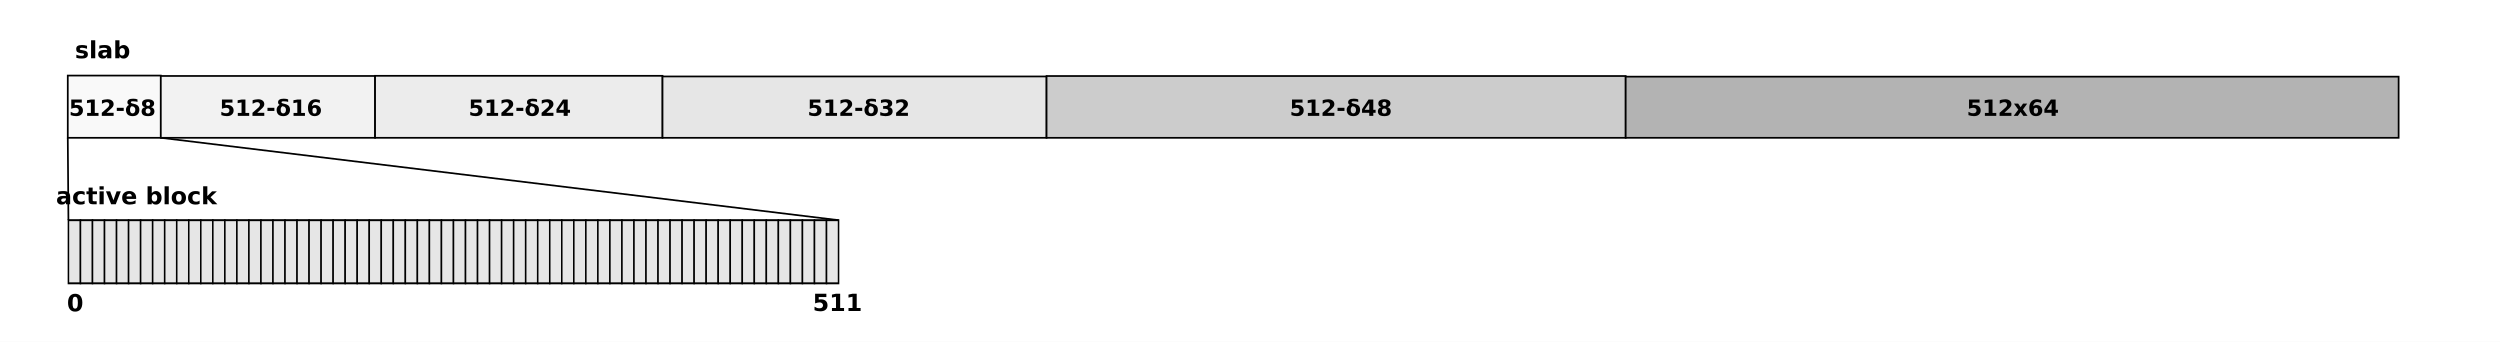
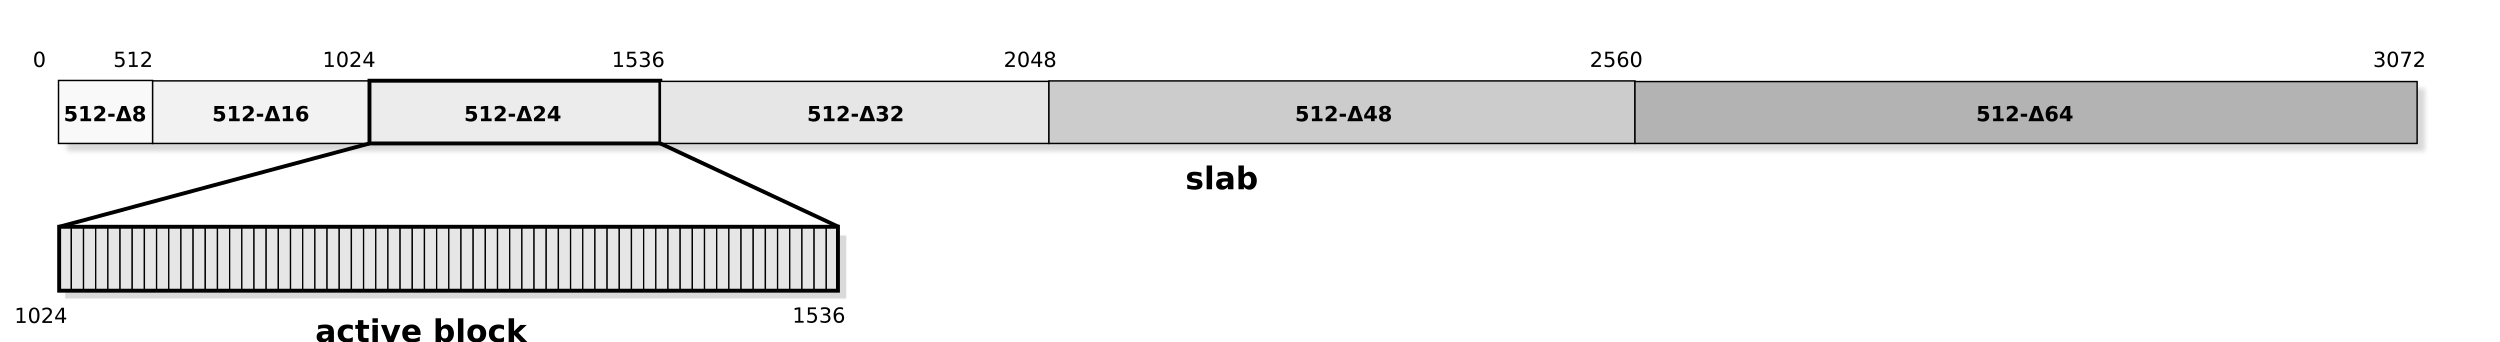
- <svg xmlns="http://www.w3.org/2000/svg" width="1024" height="140" viewBox="0 0 270.933 37.042" version="1.1" id="svg5">
+ <svg xmlns="http://www.w3.org/2000/svg" width="1280" height="175" viewBox="0 0 338.667 46.302" version="1.1" id="svg5">
  <defs id="defs2">
    <rect x="202.537" y="329" width="80.965" height="31.829" id="rect14009" />
+     <filter style="color-interpolation-filters:sRGB" id="filter280120" x="-0.002" y="-0.083" width="1.004" height="1.166">
+       <feGaussianBlur stdDeviation="0.295" id="feGaussianBlur280122" />
+     </filter>
+     <filter style="color-interpolation-filters:sRGB" id="filter280124" x="-0.002" y="-0.029" width="1.005" height="1.058">
+       <feGaussianBlur stdDeviation="0.103" id="feGaussianBlur280126" />
+     </filter>
  </defs>
  <g id="layer1">
-     <rect style="opacity:1;fill:#ffffff;fill-opacity:1;stroke:none;stroke-width:0.104;stroke-miterlimit:4;stroke-dasharray:none;stroke-dashoffset:0;stroke-opacity:1" id="rect208048" width="270.933" height="37.042" x="0" y="3.469447e-18" />
-     <rect style="fill:#f9f9f9;fill-opacity:1;stroke:#000000;stroke-width:0.188;stroke-miterlimit:4;stroke-dasharray:none;stroke-dashoffset:0;stroke-opacity:1" id="rect870-3-5" width="10.082" height="6.745" x="7.343" y="8.19" />
-     <rect style="fill:#f2f2f2;fill-opacity:1;stroke:#000000;stroke-width:0.188;stroke-miterlimit:4;stroke-dasharray:none;stroke-dashoffset:0;stroke-opacity:1" id="rect870-3-5-5" width="23.222" height="6.702" x="17.425" y="8.233" />
-     <rect style="fill:#ececec;fill-opacity:1;stroke:#000000;stroke-width:0.188;stroke-miterlimit:4;stroke-dasharray:none;stroke-dashoffset:0;stroke-opacity:1" id="rect870-3-5-5-6" width="31.151" height="6.719" x="40.647" y="8.216" />
-     <rect style="fill:#e6e6e6;fill-opacity:1;stroke:#000000;stroke-width:0.188;stroke-miterlimit:4;stroke-dasharray:none;stroke-dashoffset:0;stroke-opacity:1" id="rect870-3-5-5-6-1" width="41.619" height="6.65" x="71.798" y="8.286" />
-     <g id="g89884" transform="matrix(0.6713294,0,0,0.8590481,6.479865,-12.58766)" style="stroke-width:0.247;stroke-miterlimit:4;stroke-dasharray:none">
-       <rect style="fill:#e6e6e6;fill-opacity:1;stroke:#000000;stroke-width:0.247;stroke-miterlimit:4;stroke-dasharray:none;stroke-dashoffset:0;stroke-opacity:1" id="rect870-3-5-5-6-1-7" width="1.943" height="7.966" x="1.391" y="42.429" />
-       <rect style="fill:#e6e6e6;fill-opacity:1;stroke:#000000;stroke-width:0.247;stroke-miterlimit:4;stroke-dasharray:none;stroke-dashoffset:0;stroke-opacity:1" id="rect870-3-5-5-6-1-7-9" width="1.943" height="7.966" x="3.334" y="42.429" />
-       <rect style="fill:#e6e6e6;fill-opacity:1;stroke:#000000;stroke-width:0.247;stroke-miterlimit:4;stroke-dasharray:none;stroke-dashoffset:0;stroke-opacity:1" id="rect870-3-5-5-6-1-7-2" width="1.943" height="7.966" x="5.276" y="42.429" />
-       <rect style="fill:#e6e6e6;fill-opacity:1;stroke:#000000;stroke-width:0.247;stroke-miterlimit:4;stroke-dasharray:none;stroke-dashoffset:0;stroke-opacity:1" id="rect870-3-5-5-6-1-7-9-0" width="1.943" height="7.966" x="7.219" y="42.429" />
-       <rect style="fill:#e6e6e6;fill-opacity:1;stroke:#000000;stroke-width:0.247;stroke-miterlimit:4;stroke-dasharray:none;stroke-dashoffset:0;stroke-opacity:1" id="rect870-3-5-5-6-1-7-23" width="1.943" height="7.966" x="9.161" y="42.429" />
-       <rect style="fill:#e6e6e6;fill-opacity:1;stroke:#000000;stroke-width:0.247;stroke-miterlimit:4;stroke-dasharray:none;stroke-dashoffset:0;stroke-opacity:1" id="rect870-3-5-5-6-1-7-9-7" width="1.943" height="7.966" x="11.104" y="42.429" />
-       <rect style="fill:#e6e6e6;fill-opacity:1;stroke:#000000;stroke-width:0.247;stroke-miterlimit:4;stroke-dasharray:none;stroke-dashoffset:0;stroke-opacity:1" id="rect870-3-5-5-6-1-7-2-5" width="1.943" height="7.966" x="13.046" y="42.429" />
-       <rect style="fill:#e6e6e6;fill-opacity:1;stroke:#000000;stroke-width:0.247;stroke-miterlimit:4;stroke-dasharray:none;stroke-dashoffset:0;stroke-opacity:1" id="rect870-3-5-5-6-1-7-9-0-9" width="1.943" height="7.966" x="14.989" y="42.429" />
-       <rect style="fill:#e6e6e6;fill-opacity:1;stroke:#000000;stroke-width:0.247;stroke-miterlimit:4;stroke-dasharray:none;stroke-dashoffset:0;stroke-opacity:1" id="rect870-3-5-5-6-1-7-22" width="1.943" height="7.966" x="16.932" y="42.429" />
-       <rect style="fill:#e6e6e6;fill-opacity:1;stroke:#000000;stroke-width:0.247;stroke-miterlimit:4;stroke-dasharray:none;stroke-dashoffset:0;stroke-opacity:1" id="rect870-3-5-5-6-1-7-9-8" width="1.943" height="7.966" x="18.874" y="42.429" />
-       <rect style="fill:#e6e6e6;fill-opacity:1;stroke:#000000;stroke-width:0.247;stroke-miterlimit:4;stroke-dasharray:none;stroke-dashoffset:0;stroke-opacity:1" id="rect870-3-5-5-6-1-7-2-9" width="1.943" height="7.966" x="20.817" y="42.429" />
-       <rect style="fill:#e6e6e6;fill-opacity:1;stroke:#000000;stroke-width:0.247;stroke-miterlimit:4;stroke-dasharray:none;stroke-dashoffset:0;stroke-opacity:1" id="rect870-3-5-5-6-1-7-9-0-7" width="1.943" height="7.966" x="22.759" y="42.429" />
-       <rect style="fill:#e6e6e6;fill-opacity:1;stroke:#000000;stroke-width:0.247;stroke-miterlimit:4;stroke-dasharray:none;stroke-dashoffset:0;stroke-opacity:1" id="rect870-3-5-5-6-1-7-23-3" width="1.943" height="7.966" x="24.702" y="42.429" />
-       <rect style="fill:#e6e6e6;fill-opacity:1;stroke:#000000;stroke-width:0.247;stroke-miterlimit:4;stroke-dasharray:none;stroke-dashoffset:0;stroke-opacity:1" id="rect870-3-5-5-6-1-7-9-7-6" width="1.943" height="7.966" x="26.644" y="42.429" />
-       <rect style="fill:#e6e6e6;fill-opacity:1;stroke:#000000;stroke-width:0.247;stroke-miterlimit:4;stroke-dasharray:none;stroke-dashoffset:0;stroke-opacity:1" id="rect870-3-5-5-6-1-7-2-5-1" width="1.943" height="7.966" x="28.587" y="42.429" />
-       <rect style="fill:#e6e6e6;fill-opacity:1;stroke:#000000;stroke-width:0.247;stroke-miterlimit:4;stroke-dasharray:none;stroke-dashoffset:0;stroke-opacity:1" id="rect870-3-5-5-6-1-7-9-0-9-2" width="1.943" height="7.966" x="30.529" y="42.429" />
-       <rect style="fill:#e6e6e6;fill-opacity:1;stroke:#000000;stroke-width:0.247;stroke-miterlimit:4;stroke-dasharray:none;stroke-dashoffset:0;stroke-opacity:1" id="rect870-3-5-5-6-1-7-93" width="1.943" height="7.966" x="32.472" y="42.429" />
-       <rect style="fill:#e6e6e6;fill-opacity:1;stroke:#000000;stroke-width:0.247;stroke-miterlimit:4;stroke-dasharray:none;stroke-dashoffset:0;stroke-opacity:1" id="rect870-3-5-5-6-1-7-9-1" width="1.943" height="7.966" x="34.414" y="42.429" />
-       <rect style="fill:#e6e6e6;fill-opacity:1;stroke:#000000;stroke-width:0.247;stroke-miterlimit:4;stroke-dasharray:none;stroke-dashoffset:0;stroke-opacity:1" id="rect870-3-5-5-6-1-7-2-94" width="1.943" height="7.966" x="36.357" y="42.429" />
-       <rect style="fill:#e6e6e6;fill-opacity:1;stroke:#000000;stroke-width:0.247;stroke-miterlimit:4;stroke-dasharray:none;stroke-dashoffset:0;stroke-opacity:1" id="rect870-3-5-5-6-1-7-9-0-78" width="1.943" height="7.966" x="38.299" y="42.429" />
-       <rect style="fill:#e6e6e6;fill-opacity:1;stroke:#000000;stroke-width:0.247;stroke-miterlimit:4;stroke-dasharray:none;stroke-dashoffset:0;stroke-opacity:1" id="rect870-3-5-5-6-1-7-23-4" width="1.943" height="7.966" x="40.242" y="42.429" />
-       <rect style="fill:#e6e6e6;fill-opacity:1;stroke:#000000;stroke-width:0.247;stroke-miterlimit:4;stroke-dasharray:none;stroke-dashoffset:0;stroke-opacity:1" id="rect870-3-5-5-6-1-7-9-7-5" width="1.943" height="7.966" x="42.185" y="42.429" />
-       <rect style="fill:#e6e6e6;fill-opacity:1;stroke:#000000;stroke-width:0.247;stroke-miterlimit:4;stroke-dasharray:none;stroke-dashoffset:0;stroke-opacity:1" id="rect870-3-5-5-6-1-7-2-5-0" width="1.943" height="7.966" x="44.127" y="42.429" />
-       <rect style="fill:#e6e6e6;fill-opacity:1;stroke:#000000;stroke-width:0.247;stroke-miterlimit:4;stroke-dasharray:none;stroke-dashoffset:0;stroke-opacity:1" id="rect870-3-5-5-6-1-7-9-0-9-3" width="1.943" height="7.966" x="46.07" y="42.429" />
-       <rect style="fill:#e6e6e6;fill-opacity:1;stroke:#000000;stroke-width:0.247;stroke-miterlimit:4;stroke-dasharray:none;stroke-dashoffset:0;stroke-opacity:1" id="rect870-3-5-5-6-1-7-22-6" width="1.943" height="7.966" x="48.012" y="42.429" />
-       <rect style="fill:#e6e6e6;fill-opacity:1;stroke:#000000;stroke-width:0.247;stroke-miterlimit:4;stroke-dasharray:none;stroke-dashoffset:0;stroke-opacity:1" id="rect870-3-5-5-6-1-7-9-8-1" width="1.943" height="7.966" x="49.955" y="42.429" />
-       <rect style="fill:#e6e6e6;fill-opacity:1;stroke:#000000;stroke-width:0.247;stroke-miterlimit:4;stroke-dasharray:none;stroke-dashoffset:0;stroke-opacity:1" id="rect870-3-5-5-6-1-7-2-9-0" width="1.943" height="7.966" x="51.897" y="42.429" />
-       <rect style="fill:#e6e6e6;fill-opacity:1;stroke:#000000;stroke-width:0.247;stroke-miterlimit:4;stroke-dasharray:none;stroke-dashoffset:0;stroke-opacity:1" id="rect870-3-5-5-6-1-7-9-0-7-6" width="1.943" height="7.966" x="53.84" y="42.429" />
-       <rect style="fill:#e6e6e6;fill-opacity:1;stroke:#000000;stroke-width:0.247;stroke-miterlimit:4;stroke-dasharray:none;stroke-dashoffset:0;stroke-opacity:1" id="rect870-3-5-5-6-1-7-23-3-3" width="1.943" height="7.966" x="55.782" y="42.429" />
-       <rect style="fill:#e6e6e6;fill-opacity:1;stroke:#000000;stroke-width:0.247;stroke-miterlimit:4;stroke-dasharray:none;stroke-dashoffset:0;stroke-opacity:1" id="rect870-3-5-5-6-1-7-9-7-6-2" width="1.943" height="7.966" x="57.725" y="42.429" />
-       <rect style="fill:#e6e6e6;fill-opacity:1;stroke:#000000;stroke-width:0.247;stroke-miterlimit:4;stroke-dasharray:none;stroke-dashoffset:0;stroke-opacity:1" id="rect870-3-5-5-6-1-7-2-5-1-0" width="1.943" height="7.966" x="59.667" y="42.429" />
-       <rect style="fill:#e6e6e6;fill-opacity:1;stroke:#000000;stroke-width:0.247;stroke-miterlimit:4;stroke-dasharray:none;stroke-dashoffset:0;stroke-opacity:1" id="rect870-3-5-5-6-1-7-9-0-9-2-6" width="1.943" height="7.966" x="61.61" y="42.429" />
-       <rect style="fill:#e6e6e6;fill-opacity:1;stroke:#000000;stroke-width:0.247;stroke-miterlimit:4;stroke-dasharray:none;stroke-dashoffset:0;stroke-opacity:1" id="rect870-3-5-5-6-1-7-1" width="1.943" height="7.966" x="63.552" y="42.429" />
-       <rect style="fill:#e6e6e6;fill-opacity:1;stroke:#000000;stroke-width:0.247;stroke-miterlimit:4;stroke-dasharray:none;stroke-dashoffset:0;stroke-opacity:1" id="rect870-3-5-5-6-1-7-9-5" width="1.943" height="7.966" x="65.495" y="42.429" />
-       <rect style="fill:#e6e6e6;fill-opacity:1;stroke:#000000;stroke-width:0.247;stroke-miterlimit:4;stroke-dasharray:none;stroke-dashoffset:0;stroke-opacity:1" id="rect870-3-5-5-6-1-7-2-54" width="1.943" height="7.966" x="67.438" y="42.429" />
-       <rect style="fill:#e6e6e6;fill-opacity:1;stroke:#000000;stroke-width:0.247;stroke-miterlimit:4;stroke-dasharray:none;stroke-dashoffset:0;stroke-opacity:1" id="rect870-3-5-5-6-1-7-9-0-76" width="1.943" height="7.966" x="69.38" y="42.429" />
-       <rect style="fill:#e6e6e6;fill-opacity:1;stroke:#000000;stroke-width:0.247;stroke-miterlimit:4;stroke-dasharray:none;stroke-dashoffset:0;stroke-opacity:1" id="rect870-3-5-5-6-1-7-23-5" width="1.943" height="7.966" x="71.323" y="42.429" />
-       <rect style="fill:#e6e6e6;fill-opacity:1;stroke:#000000;stroke-width:0.247;stroke-miterlimit:4;stroke-dasharray:none;stroke-dashoffset:0;stroke-opacity:1" id="rect870-3-5-5-6-1-7-9-7-69" width="1.943" height="7.966" x="73.265" y="42.429" />
-       <rect style="fill:#e6e6e6;fill-opacity:1;stroke:#000000;stroke-width:0.247;stroke-miterlimit:4;stroke-dasharray:none;stroke-dashoffset:0;stroke-opacity:1" id="rect870-3-5-5-6-1-7-2-5-3" width="1.943" height="7.966" x="75.208" y="42.429" />
-       <rect style="fill:#e6e6e6;fill-opacity:1;stroke:#000000;stroke-width:0.247;stroke-miterlimit:4;stroke-dasharray:none;stroke-dashoffset:0;stroke-opacity:1" id="rect870-3-5-5-6-1-7-9-0-9-7" width="1.943" height="7.966" x="77.15" y="42.429" />
-       <rect style="fill:#e6e6e6;fill-opacity:1;stroke:#000000;stroke-width:0.247;stroke-miterlimit:4;stroke-dasharray:none;stroke-dashoffset:0;stroke-opacity:1" id="rect870-3-5-5-6-1-7-22-4" width="1.943" height="7.966" x="79.093" y="42.429" />
-       <rect style="fill:#e6e6e6;fill-opacity:1;stroke:#000000;stroke-width:0.247;stroke-miterlimit:4;stroke-dasharray:none;stroke-dashoffset:0;stroke-opacity:1" id="rect870-3-5-5-6-1-7-9-8-5" width="1.943" height="7.966" x="81.035" y="42.429" />
-       <rect style="fill:#e6e6e6;fill-opacity:1;stroke:#000000;stroke-width:0.247;stroke-miterlimit:4;stroke-dasharray:none;stroke-dashoffset:0;stroke-opacity:1" id="rect870-3-5-5-6-1-7-2-9-2" width="1.943" height="7.966" x="82.978" y="42.429" />
-       <rect style="fill:#e6e6e6;fill-opacity:1;stroke:#000000;stroke-width:0.247;stroke-miterlimit:4;stroke-dasharray:none;stroke-dashoffset:0;stroke-opacity:1" id="rect870-3-5-5-6-1-7-9-0-7-5" width="1.943" height="7.966" x="84.92" y="42.429" />
-       <rect style="fill:#e6e6e6;fill-opacity:1;stroke:#000000;stroke-width:0.247;stroke-miterlimit:4;stroke-dasharray:none;stroke-dashoffset:0;stroke-opacity:1" id="rect870-3-5-5-6-1-7-23-3-4" width="1.943" height="7.966" x="86.863" y="42.429" />
-       <rect style="fill:#e6e6e6;fill-opacity:1;stroke:#000000;stroke-width:0.247;stroke-miterlimit:4;stroke-dasharray:none;stroke-dashoffset:0;stroke-opacity:1" id="rect870-3-5-5-6-1-7-9-7-6-7" width="1.943" height="7.966" x="88.805" y="42.429" />
-       <rect style="fill:#e6e6e6;fill-opacity:1;stroke:#000000;stroke-width:0.247;stroke-miterlimit:4;stroke-dasharray:none;stroke-dashoffset:0;stroke-opacity:1" id="rect870-3-5-5-6-1-7-2-5-1-4" width="1.943" height="7.966" x="90.748" y="42.429" />
-       <rect style="fill:#e6e6e6;fill-opacity:1;stroke:#000000;stroke-width:0.247;stroke-miterlimit:4;stroke-dasharray:none;stroke-dashoffset:0;stroke-opacity:1" id="rect870-3-5-5-6-1-7-9-0-9-2-4" width="1.943" height="7.966" x="92.69" y="42.429" />
-       <rect style="fill:#e6e6e6;fill-opacity:1;stroke:#000000;stroke-width:0.247;stroke-miterlimit:4;stroke-dasharray:none;stroke-dashoffset:0;stroke-opacity:1" id="rect870-3-5-5-6-1-7-93-3" width="1.943" height="7.966" x="94.633" y="42.429" />
-       <rect style="fill:#e6e6e6;fill-opacity:1;stroke:#000000;stroke-width:0.247;stroke-miterlimit:4;stroke-dasharray:none;stroke-dashoffset:0;stroke-opacity:1" id="rect870-3-5-5-6-1-7-9-1-0" width="1.943" height="7.966" x="96.576" y="42.429" />
-       <rect style="fill:#e6e6e6;fill-opacity:1;stroke:#000000;stroke-width:0.247;stroke-miterlimit:4;stroke-dasharray:none;stroke-dashoffset:0;stroke-opacity:1" id="rect870-3-5-5-6-1-7-2-94-7" width="1.943" height="7.966" x="98.518" y="42.429" />
-       <rect style="fill:#e6e6e6;fill-opacity:1;stroke:#000000;stroke-width:0.247;stroke-miterlimit:4;stroke-dasharray:none;stroke-dashoffset:0;stroke-opacity:1" id="rect870-3-5-5-6-1-7-9-0-78-8" width="1.943" height="7.966" x="100.461" y="42.429" />
-       <rect style="fill:#e6e6e6;fill-opacity:1;stroke:#000000;stroke-width:0.247;stroke-miterlimit:4;stroke-dasharray:none;stroke-dashoffset:0;stroke-opacity:1" id="rect870-3-5-5-6-1-7-23-4-6" width="1.943" height="7.966" x="102.403" y="42.429" />
-       <rect style="fill:#e6e6e6;fill-opacity:1;stroke:#000000;stroke-width:0.247;stroke-miterlimit:4;stroke-dasharray:none;stroke-dashoffset:0;stroke-opacity:1" id="rect870-3-5-5-6-1-7-9-7-5-8" width="1.943" height="7.966" x="104.346" y="42.429" />
-       <rect style="fill:#e6e6e6;fill-opacity:1;stroke:#000000;stroke-width:0.247;stroke-miterlimit:4;stroke-dasharray:none;stroke-dashoffset:0;stroke-opacity:1" id="rect870-3-5-5-6-1-7-2-5-0-8" width="1.943" height="7.966" x="106.288" y="42.429" />
-       <rect style="fill:#e6e6e6;fill-opacity:1;stroke:#000000;stroke-width:0.247;stroke-miterlimit:4;stroke-dasharray:none;stroke-dashoffset:0;stroke-opacity:1" id="rect870-3-5-5-6-1-7-9-0-9-3-4" width="1.943" height="7.966" x="108.231" y="42.429" />
-       <rect style="fill:#e6e6e6;fill-opacity:1;stroke:#000000;stroke-width:0.247;stroke-miterlimit:4;stroke-dasharray:none;stroke-dashoffset:0;stroke-opacity:1" id="rect870-3-5-5-6-1-7-22-6-3" width="1.943" height="7.966" x="110.173" y="42.429" />
-       <rect style="fill:#e6e6e6;fill-opacity:1;stroke:#000000;stroke-width:0.247;stroke-miterlimit:4;stroke-dasharray:none;stroke-dashoffset:0;stroke-opacity:1" id="rect870-3-5-5-6-1-7-9-8-1-1" width="1.943" height="7.966" x="112.116" y="42.429" />
-       <rect style="fill:#e6e6e6;fill-opacity:1;stroke:#000000;stroke-width:0.247;stroke-miterlimit:4;stroke-dasharray:none;stroke-dashoffset:0;stroke-opacity:1" id="rect870-3-5-5-6-1-7-2-9-0-4" width="1.943" height="7.966" x="114.058" y="42.429" />
-       <rect style="fill:#e6e6e6;fill-opacity:1;stroke:#000000;stroke-width:0.247;stroke-miterlimit:4;stroke-dasharray:none;stroke-dashoffset:0;stroke-opacity:1" id="rect870-3-5-5-6-1-7-9-0-7-6-9" width="1.943" height="7.966" x="116.001" y="42.429" />
-       <rect style="fill:#e6e6e6;fill-opacity:1;stroke:#000000;stroke-width:0.247;stroke-miterlimit:4;stroke-dasharray:none;stroke-dashoffset:0;stroke-opacity:1" id="rect870-3-5-5-6-1-7-23-3-3-2" width="1.943" height="7.966" x="117.943" y="42.429" />
-       <rect style="fill:#e6e6e6;fill-opacity:1;stroke:#000000;stroke-width:0.247;stroke-miterlimit:4;stroke-dasharray:none;stroke-dashoffset:0;stroke-opacity:1" id="rect870-3-5-5-6-1-7-9-7-6-2-0" width="1.943" height="7.966" x="119.886" y="42.429" />
-       <rect style="fill:#e6e6e6;fill-opacity:1;stroke:#000000;stroke-width:0.247;stroke-miterlimit:4;stroke-dasharray:none;stroke-dashoffset:0;stroke-opacity:1" id="rect870-3-5-5-6-1-7-2-5-1-0-6" width="1.943" height="7.966" x="121.829" y="42.429" />
-       <rect style="fill:#e6e6e6;fill-opacity:1;stroke:#000000;stroke-width:0.247;stroke-miterlimit:4;stroke-dasharray:none;stroke-dashoffset:0;stroke-opacity:1" id="rect870-3-5-5-6-1-7-9-0-9-2-6-8" width="1.943" height="7.966" x="123.771" y="42.429" />
+     <rect style="opacity:1;fill:#ffffff;fill-opacity:1;stroke:none;stroke-width:0.132;stroke-miterlimit:4;stroke-dasharray:none;stroke-dashoffset:0;stroke-opacity:1" id="rect208048" width="338.667" height="47.086" x="0" y="3.469447e-18" />
+     <rect style="fill:#d9d9d9;fill-opacity:1;stroke:none;stroke-width:0;stroke-miterlimit:4;stroke-dasharray:none;stroke-dashoffset:0;stroke-opacity:1;filter:url(#filter280120)" id="rect870-3-5-6" width="319.407" height="8.532" x="9.091" y="11.959" />
+     <rect style="fill:#d9d9d9;fill-opacity:1;stroke:none;stroke-width:0;stroke-miterlimit:4;stroke-dasharray:none;stroke-dashoffset:0;stroke-opacity:1;filter:url(#filter280124)" id="rect870-3-5-6-8" width="105.815" height="8.532" x="8.827" y="31.904" />
+     <rect style="fill:#f9f9f9;fill-opacity:1;stroke:#000000;stroke-width:0.198;stroke-miterlimit:4;stroke-dasharray:none;stroke-dashoffset:0;stroke-opacity:1" id="rect870-3-5" width="12.753" height="8.532" x="7.926" y="10.901" />
+     <rect style="fill:#f2f2f2;fill-opacity:1;stroke:#000000;stroke-width:0.198;stroke-miterlimit:4;stroke-dasharray:none;stroke-dashoffset:0;stroke-opacity:1" id="rect870-3-5-5" width="29.373" height="8.477" x="20.679" y="10.956" />
+     <rect style="fill:#ececec;fill-opacity:1;stroke:#000000;stroke-width:0.529;stroke-miterlimit:4;stroke-dasharray:none;stroke-dashoffset:0;stroke-opacity:1" id="rect870-3-5-5-6" width="39.402" height="8.498" x="50.052" y="10.934" />
+     <rect style="fill:#e6e6e6;fill-opacity:1;stroke:#000000;stroke-width:0.198;stroke-miterlimit:4;stroke-dasharray:none;stroke-dashoffset:0;stroke-opacity:1" id="rect870-3-5-5-6-1" width="52.643" height="8.411" x="89.454" y="11.022" />
+     <g id="g89884" transform="matrix(0.8491448,0,0,1.086585,6.834682,-15.38045)" style="stroke-width:0.207;stroke-miterlimit:4;stroke-dasharray:none">
+       <rect style="fill:#e6e6e6;fill-opacity:1;stroke:#000000;stroke-width:0.207;stroke-miterlimit:4;stroke-dasharray:none;stroke-dashoffset:0;stroke-opacity:1" id="rect870-3-5-5-6-1-7" width="1.943" height="7.966" x="1.391" y="42.429" />
+       <rect style="fill:#e6e6e6;fill-opacity:1;stroke:#000000;stroke-width:0.207;stroke-miterlimit:4;stroke-dasharray:none;stroke-dashoffset:0;stroke-opacity:1" id="rect870-3-5-5-6-1-7-9" width="1.943" height="7.966" x="3.334" y="42.429" />
+       <rect style="fill:#e6e6e6;fill-opacity:1;stroke:#000000;stroke-width:0.207;stroke-miterlimit:4;stroke-dasharray:none;stroke-dashoffset:0;stroke-opacity:1" id="rect870-3-5-5-6-1-7-2" width="1.943" height="7.966" x="5.276" y="42.429" />
+       <rect style="fill:#e6e6e6;fill-opacity:1;stroke:#000000;stroke-width:0.207;stroke-miterlimit:4;stroke-dasharray:none;stroke-dashoffset:0;stroke-opacity:1" id="rect870-3-5-5-6-1-7-9-0" width="1.943" height="7.966" x="7.219" y="42.429" />
+       <rect style="fill:#e6e6e6;fill-opacity:1;stroke:#000000;stroke-width:0.207;stroke-miterlimit:4;stroke-dasharray:none;stroke-dashoffset:0;stroke-opacity:1" id="rect870-3-5-5-6-1-7-23" width="1.943" height="7.966" x="9.161" y="42.429" />
+       <rect style="fill:#e6e6e6;fill-opacity:1;stroke:#000000;stroke-width:0.207;stroke-miterlimit:4;stroke-dasharray:none;stroke-dashoffset:0;stroke-opacity:1" id="rect870-3-5-5-6-1-7-9-7" width="1.943" height="7.966" x="11.104" y="42.429" />
+       <rect style="fill:#e6e6e6;fill-opacity:1;stroke:#000000;stroke-width:0.207;stroke-miterlimit:4;stroke-dasharray:none;stroke-dashoffset:0;stroke-opacity:1" id="rect870-3-5-5-6-1-7-2-5" width="1.943" height="7.966" x="13.046" y="42.429" />
+       <rect style="fill:#e6e6e6;fill-opacity:1;stroke:#000000;stroke-width:0.207;stroke-miterlimit:4;stroke-dasharray:none;stroke-dashoffset:0;stroke-opacity:1" id="rect870-3-5-5-6-1-7-9-0-9" width="1.943" height="7.966" x="14.989" y="42.429" />
+       <rect style="fill:#e6e6e6;fill-opacity:1;stroke:#000000;stroke-width:0.207;stroke-miterlimit:4;stroke-dasharray:none;stroke-dashoffset:0;stroke-opacity:1" id="rect870-3-5-5-6-1-7-22" width="1.943" height="7.966" x="16.932" y="42.429" />
+       <rect style="fill:#e6e6e6;fill-opacity:1;stroke:#000000;stroke-width:0.207;stroke-miterlimit:4;stroke-dasharray:none;stroke-dashoffset:0;stroke-opacity:1" id="rect870-3-5-5-6-1-7-9-8" width="1.943" height="7.966" x="18.874" y="42.429" />
+       <rect style="fill:#e6e6e6;fill-opacity:1;stroke:#000000;stroke-width:0.207;stroke-miterlimit:4;stroke-dasharray:none;stroke-dashoffset:0;stroke-opacity:1" id="rect870-3-5-5-6-1-7-2-9" width="1.943" height="7.966" x="20.817" y="42.429" />
+       <rect style="fill:#e6e6e6;fill-opacity:1;stroke:#000000;stroke-width:0.207;stroke-miterlimit:4;stroke-dasharray:none;stroke-dashoffset:0;stroke-opacity:1" id="rect870-3-5-5-6-1-7-9-0-7" width="1.943" height="7.966" x="22.759" y="42.429" />
+       <rect style="fill:#e6e6e6;fill-opacity:1;stroke:#000000;stroke-width:0.207;stroke-miterlimit:4;stroke-dasharray:none;stroke-dashoffset:0;stroke-opacity:1" id="rect870-3-5-5-6-1-7-23-3" width="1.943" height="7.966" x="24.702" y="42.429" />
+       <rect style="fill:#e6e6e6;fill-opacity:1;stroke:#000000;stroke-width:0.207;stroke-miterlimit:4;stroke-dasharray:none;stroke-dashoffset:0;stroke-opacity:1" id="rect870-3-5-5-6-1-7-9-7-6" width="1.943" height="7.966" x="26.644" y="42.429" />
+       <rect style="fill:#e6e6e6;fill-opacity:1;stroke:#000000;stroke-width:0.207;stroke-miterlimit:4;stroke-dasharray:none;stroke-dashoffset:0;stroke-opacity:1" id="rect870-3-5-5-6-1-7-2-5-1" width="1.943" height="7.966" x="28.587" y="42.429" />
+       <rect style="fill:#e6e6e6;fill-opacity:1;stroke:#000000;stroke-width:0.207;stroke-miterlimit:4;stroke-dasharray:none;stroke-dashoffset:0;stroke-opacity:1" id="rect870-3-5-5-6-1-7-9-0-9-2" width="1.943" height="7.966" x="30.529" y="42.429" />
+       <rect style="fill:#e6e6e6;fill-opacity:1;stroke:#000000;stroke-width:0.207;stroke-miterlimit:4;stroke-dasharray:none;stroke-dashoffset:0;stroke-opacity:1" id="rect870-3-5-5-6-1-7-93" width="1.943" height="7.966" x="32.472" y="42.429" />
+       <rect style="fill:#e6e6e6;fill-opacity:1;stroke:#000000;stroke-width:0.207;stroke-miterlimit:4;stroke-dasharray:none;stroke-dashoffset:0;stroke-opacity:1" id="rect870-3-5-5-6-1-7-9-1" width="1.943" height="7.966" x="34.414" y="42.429" />
+       <rect style="fill:#e6e6e6;fill-opacity:1;stroke:#000000;stroke-width:0.207;stroke-miterlimit:4;stroke-dasharray:none;stroke-dashoffset:0;stroke-opacity:1" id="rect870-3-5-5-6-1-7-2-94" width="1.943" height="7.966" x="36.357" y="42.429" />
+       <rect style="fill:#e6e6e6;fill-opacity:1;stroke:#000000;stroke-width:0.207;stroke-miterlimit:4;stroke-dasharray:none;stroke-dashoffset:0;stroke-opacity:1" id="rect870-3-5-5-6-1-7-9-0-78" width="1.943" height="7.966" x="38.299" y="42.429" />
+       <rect style="fill:#e6e6e6;fill-opacity:1;stroke:#000000;stroke-width:0.207;stroke-miterlimit:4;stroke-dasharray:none;stroke-dashoffset:0;stroke-opacity:1" id="rect870-3-5-5-6-1-7-23-4" width="1.943" height="7.966" x="40.242" y="42.429" />
+       <rect style="fill:#e6e6e6;fill-opacity:1;stroke:#000000;stroke-width:0.207;stroke-miterlimit:4;stroke-dasharray:none;stroke-dashoffset:0;stroke-opacity:1" id="rect870-3-5-5-6-1-7-9-7-5" width="1.943" height="7.966" x="42.185" y="42.429" />
+       <rect style="fill:#e6e6e6;fill-opacity:1;stroke:#000000;stroke-width:0.207;stroke-miterlimit:4;stroke-dasharray:none;stroke-dashoffset:0;stroke-opacity:1" id="rect870-3-5-5-6-1-7-2-5-0" width="1.943" height="7.966" x="44.127" y="42.429" />
+       <rect style="fill:#e6e6e6;fill-opacity:1;stroke:#000000;stroke-width:0.207;stroke-miterlimit:4;stroke-dasharray:none;stroke-dashoffset:0;stroke-opacity:1" id="rect870-3-5-5-6-1-7-9-0-9-3" width="1.943" height="7.966" x="46.07" y="42.429" />
+       <rect style="fill:#e6e6e6;fill-opacity:1;stroke:#000000;stroke-width:0.207;stroke-miterlimit:4;stroke-dasharray:none;stroke-dashoffset:0;stroke-opacity:1" id="rect870-3-5-5-6-1-7-22-6" width="1.943" height="7.966" x="48.012" y="42.429" />
+       <rect style="fill:#e6e6e6;fill-opacity:1;stroke:#000000;stroke-width:0.207;stroke-miterlimit:4;stroke-dasharray:none;stroke-dashoffset:0;stroke-opacity:1" id="rect870-3-5-5-6-1-7-9-8-1" width="1.943" height="7.966" x="49.955" y="42.429" />
+       <rect style="fill:#e6e6e6;fill-opacity:1;stroke:#000000;stroke-width:0.207;stroke-miterlimit:4;stroke-dasharray:none;stroke-dashoffset:0;stroke-opacity:1" id="rect870-3-5-5-6-1-7-2-9-0" width="1.943" height="7.966" x="51.897" y="42.429" />
+       <rect style="fill:#e6e6e6;fill-opacity:1;stroke:#000000;stroke-width:0.207;stroke-miterlimit:4;stroke-dasharray:none;stroke-dashoffset:0;stroke-opacity:1" id="rect870-3-5-5-6-1-7-9-0-7-6" width="1.943" height="7.966" x="53.84" y="42.429" />
+       <rect style="fill:#e6e6e6;fill-opacity:1;stroke:#000000;stroke-width:0.207;stroke-miterlimit:4;stroke-dasharray:none;stroke-dashoffset:0;stroke-opacity:1" id="rect870-3-5-5-6-1-7-23-3-3" width="1.943" height="7.966" x="55.782" y="42.429" />
+       <rect style="fill:#e6e6e6;fill-opacity:1;stroke:#000000;stroke-width:0.207;stroke-miterlimit:4;stroke-dasharray:none;stroke-dashoffset:0;stroke-opacity:1" id="rect870-3-5-5-6-1-7-9-7-6-2" width="1.943" height="7.966" x="57.725" y="42.429" />
+       <rect style="fill:#e6e6e6;fill-opacity:1;stroke:#000000;stroke-width:0.207;stroke-miterlimit:4;stroke-dasharray:none;stroke-dashoffset:0;stroke-opacity:1" id="rect870-3-5-5-6-1-7-2-5-1-0" width="1.943" height="7.966" x="59.667" y="42.429" />
+       <rect style="fill:#e6e6e6;fill-opacity:1;stroke:#000000;stroke-width:0.207;stroke-miterlimit:4;stroke-dasharray:none;stroke-dashoffset:0;stroke-opacity:1" id="rect870-3-5-5-6-1-7-9-0-9-2-6" width="1.943" height="7.966" x="61.61" y="42.429" />
+       <rect style="fill:#e6e6e6;fill-opacity:1;stroke:#000000;stroke-width:0.207;stroke-miterlimit:4;stroke-dasharray:none;stroke-dashoffset:0;stroke-opacity:1" id="rect870-3-5-5-6-1-7-1" width="1.943" height="7.966" x="63.552" y="42.429" />
+       <rect style="fill:#e6e6e6;fill-opacity:1;stroke:#000000;stroke-width:0.207;stroke-miterlimit:4;stroke-dasharray:none;stroke-dashoffset:0;stroke-opacity:1" id="rect870-3-5-5-6-1-7-9-5" width="1.943" height="7.966" x="65.495" y="42.429" />
+       <rect style="fill:#e6e6e6;fill-opacity:1;stroke:#000000;stroke-width:0.207;stroke-miterlimit:4;stroke-dasharray:none;stroke-dashoffset:0;stroke-opacity:1" id="rect870-3-5-5-6-1-7-2-54" width="1.943" height="7.966" x="67.438" y="42.429" />
+       <rect style="fill:#e6e6e6;fill-opacity:1;stroke:#000000;stroke-width:0.207;stroke-miterlimit:4;stroke-dasharray:none;stroke-dashoffset:0;stroke-opacity:1" id="rect870-3-5-5-6-1-7-9-0-76" width="1.943" height="7.966" x="69.38" y="42.429" />
+       <rect style="fill:#e6e6e6;fill-opacity:1;stroke:#000000;stroke-width:0.207;stroke-miterlimit:4;stroke-dasharray:none;stroke-dashoffset:0;stroke-opacity:1" id="rect870-3-5-5-6-1-7-23-5" width="1.943" height="7.966" x="71.323" y="42.429" />
+       <rect style="fill:#e6e6e6;fill-opacity:1;stroke:#000000;stroke-width:0.207;stroke-miterlimit:4;stroke-dasharray:none;stroke-dashoffset:0;stroke-opacity:1" id="rect870-3-5-5-6-1-7-9-7-69" width="1.943" height="7.966" x="73.265" y="42.429" />
+       <rect style="fill:#e6e6e6;fill-opacity:1;stroke:#000000;stroke-width:0.207;stroke-miterlimit:4;stroke-dasharray:none;stroke-dashoffset:0;stroke-opacity:1" id="rect870-3-5-5-6-1-7-2-5-3" width="1.943" height="7.966" x="75.208" y="42.429" />
+       <rect style="fill:#e6e6e6;fill-opacity:1;stroke:#000000;stroke-width:0.207;stroke-miterlimit:4;stroke-dasharray:none;stroke-dashoffset:0;stroke-opacity:1" id="rect870-3-5-5-6-1-7-9-0-9-7" width="1.943" height="7.966" x="77.15" y="42.429" />
+       <rect style="fill:#e6e6e6;fill-opacity:1;stroke:#000000;stroke-width:0.207;stroke-miterlimit:4;stroke-dasharray:none;stroke-dashoffset:0;stroke-opacity:1" id="rect870-3-5-5-6-1-7-22-4" width="1.943" height="7.966" x="79.093" y="42.429" />
+       <rect style="fill:#e6e6e6;fill-opacity:1;stroke:#000000;stroke-width:0.207;stroke-miterlimit:4;stroke-dasharray:none;stroke-dashoffset:0;stroke-opacity:1" id="rect870-3-5-5-6-1-7-9-8-5" width="1.943" height="7.966" x="81.035" y="42.429" />
+       <rect style="fill:#e6e6e6;fill-opacity:1;stroke:#000000;stroke-width:0.207;stroke-miterlimit:4;stroke-dasharray:none;stroke-dashoffset:0;stroke-opacity:1" id="rect870-3-5-5-6-1-7-2-9-2" width="1.943" height="7.966" x="82.978" y="42.429" />
+       <rect style="fill:#e6e6e6;fill-opacity:1;stroke:#000000;stroke-width:0.207;stroke-miterlimit:4;stroke-dasharray:none;stroke-dashoffset:0;stroke-opacity:1" id="rect870-3-5-5-6-1-7-9-0-7-5" width="1.943" height="7.966" x="84.92" y="42.429" />
+       <rect style="fill:#e6e6e6;fill-opacity:1;stroke:#000000;stroke-width:0.207;stroke-miterlimit:4;stroke-dasharray:none;stroke-dashoffset:0;stroke-opacity:1" id="rect870-3-5-5-6-1-7-23-3-4" width="1.943" height="7.966" x="86.863" y="42.429" />
+       <rect style="fill:#e6e6e6;fill-opacity:1;stroke:#000000;stroke-width:0.207;stroke-miterlimit:4;stroke-dasharray:none;stroke-dashoffset:0;stroke-opacity:1" id="rect870-3-5-5-6-1-7-9-7-6-7" width="1.943" height="7.966" x="88.805" y="42.429" />
+       <rect style="fill:#e6e6e6;fill-opacity:1;stroke:#000000;stroke-width:0.207;stroke-miterlimit:4;stroke-dasharray:none;stroke-dashoffset:0;stroke-opacity:1" id="rect870-3-5-5-6-1-7-2-5-1-4" width="1.943" height="7.966" x="90.748" y="42.429" />
+       <rect style="fill:#e6e6e6;fill-opacity:1;stroke:#000000;stroke-width:0.207;stroke-miterlimit:4;stroke-dasharray:none;stroke-dashoffset:0;stroke-opacity:1" id="rect870-3-5-5-6-1-7-9-0-9-2-4" width="1.943" height="7.966" x="92.69" y="42.429" />
+       <rect style="fill:#e6e6e6;fill-opacity:1;stroke:#000000;stroke-width:0.207;stroke-miterlimit:4;stroke-dasharray:none;stroke-dashoffset:0;stroke-opacity:1" id="rect870-3-5-5-6-1-7-93-3" width="1.943" height="7.966" x="94.633" y="42.429" />
+       <rect style="fill:#e6e6e6;fill-opacity:1;stroke:#000000;stroke-width:0.207;stroke-miterlimit:4;stroke-dasharray:none;stroke-dashoffset:0;stroke-opacity:1" id="rect870-3-5-5-6-1-7-9-1-0" width="1.943" height="7.966" x="96.576" y="42.429" />
+       <rect style="fill:#e6e6e6;fill-opacity:1;stroke:#000000;stroke-width:0.207;stroke-miterlimit:4;stroke-dasharray:none;stroke-dashoffset:0;stroke-opacity:1" id="rect870-3-5-5-6-1-7-2-94-7" width="1.943" height="7.966" x="98.518" y="42.429" />
+       <rect style="fill:#e6e6e6;fill-opacity:1;stroke:#000000;stroke-width:0.207;stroke-miterlimit:4;stroke-dasharray:none;stroke-dashoffset:0;stroke-opacity:1" id="rect870-3-5-5-6-1-7-9-0-78-8" width="1.943" height="7.966" x="100.461" y="42.429" />
+       <rect style="fill:#e6e6e6;fill-opacity:1;stroke:#000000;stroke-width:0.207;stroke-miterlimit:4;stroke-dasharray:none;stroke-dashoffset:0;stroke-opacity:1" id="rect870-3-5-5-6-1-7-23-4-6" width="1.943" height="7.966" x="102.403" y="42.429" />
+       <rect style="fill:#e6e6e6;fill-opacity:1;stroke:#000000;stroke-width:0.207;stroke-miterlimit:4;stroke-dasharray:none;stroke-dashoffset:0;stroke-opacity:1" id="rect870-3-5-5-6-1-7-9-7-5-8" width="1.943" height="7.966" x="104.346" y="42.429" />
+       <rect style="fill:#e6e6e6;fill-opacity:1;stroke:#000000;stroke-width:0.207;stroke-miterlimit:4;stroke-dasharray:none;stroke-dashoffset:0;stroke-opacity:1" id="rect870-3-5-5-6-1-7-2-5-0-8" width="1.943" height="7.966" x="106.288" y="42.429" />
+       <rect style="fill:#e6e6e6;fill-opacity:1;stroke:#000000;stroke-width:0.207;stroke-miterlimit:4;stroke-dasharray:none;stroke-dashoffset:0;stroke-opacity:1" id="rect870-3-5-5-6-1-7-9-0-9-3-4" width="1.943" height="7.966" x="108.231" y="42.429" />
+       <rect style="fill:#e6e6e6;fill-opacity:1;stroke:#000000;stroke-width:0.207;stroke-miterlimit:4;stroke-dasharray:none;stroke-dashoffset:0;stroke-opacity:1" id="rect870-3-5-5-6-1-7-22-6-3" width="1.943" height="7.966" x="110.173" y="42.429" />
+       <rect style="fill:#e6e6e6;fill-opacity:1;stroke:#000000;stroke-width:0.207;stroke-miterlimit:4;stroke-dasharray:none;stroke-dashoffset:0;stroke-opacity:1" id="rect870-3-5-5-6-1-7-9-8-1-1" width="1.943" height="7.966" x="112.116" y="42.429" />
+       <rect style="fill:#e6e6e6;fill-opacity:1;stroke:#000000;stroke-width:0.207;stroke-miterlimit:4;stroke-dasharray:none;stroke-dashoffset:0;stroke-opacity:1" id="rect870-3-5-5-6-1-7-2-9-0-4" width="1.943" height="7.966" x="114.058" y="42.429" />
+       <rect style="fill:#e6e6e6;fill-opacity:1;stroke:#000000;stroke-width:0.207;stroke-miterlimit:4;stroke-dasharray:none;stroke-dashoffset:0;stroke-opacity:1" id="rect870-3-5-5-6-1-7-9-0-7-6-9" width="1.943" height="7.966" x="116.001" y="42.429" />
+       <rect style="fill:#e6e6e6;fill-opacity:1;stroke:#000000;stroke-width:0.207;stroke-miterlimit:4;stroke-dasharray:none;stroke-dashoffset:0;stroke-opacity:1" id="rect870-3-5-5-6-1-7-23-3-3-2" width="1.943" height="7.966" x="117.943" y="42.429" />
+       <rect style="fill:#e6e6e6;fill-opacity:1;stroke:#000000;stroke-width:0.207;stroke-miterlimit:4;stroke-dasharray:none;stroke-dashoffset:0;stroke-opacity:1" id="rect870-3-5-5-6-1-7-9-7-6-2-0" width="1.943" height="7.966" x="119.886" y="42.429" />
+       <rect style="fill:#e6e6e6;fill-opacity:1;stroke:#000000;stroke-width:0.207;stroke-miterlimit:4;stroke-dasharray:none;stroke-dashoffset:0;stroke-opacity:1" id="rect870-3-5-5-6-1-7-2-5-1-0-6" width="1.943" height="7.966" x="121.829" y="42.429" />
+       <rect style="fill:#e6e6e6;fill-opacity:1;stroke:#000000;stroke-width:0.207;stroke-miterlimit:4;stroke-dasharray:none;stroke-dashoffset:0;stroke-opacity:1" id="rect870-3-5-5-6-1-7-9-0-9-2-6-8" width="1.943" height="7.966" x="123.771" y="42.429" />
    </g>
-     <rect style="fill:#cccccc;fill-opacity:1;stroke:#000000;stroke-width:0.188;stroke-miterlimit:4;stroke-dasharray:none;stroke-dashoffset:0;stroke-opacity:1" id="rect870-3-5-3" width="62.762" height="6.698" x="113.418" y="8.238" />
-     <rect style="fill:#b3b3b3;fill-opacity:1;stroke:#000000;stroke-width:0.188;stroke-miterlimit:4;stroke-dasharray:none;stroke-dashoffset:0;stroke-opacity:1" id="rect870-3-5-3-2" width="83.768" height="6.628" x="176.18" y="8.307" />
-     <text xml:space="preserve" style="font-weight:bold;font-size:2.424px;line-height:1.25;font-family:'DejaVu Sans';-inkscape-font-specification:'DejaVu Sans Bold';letter-spacing:0px;word-spacing:0px;stroke-width:0.114;stroke-miterlimit:4;stroke-dasharray:none" x="7.471" y="12.554" id="text27419-2">
-       <tspan id="tspan27417-9" style="font-size:2.424px;stroke-width:0.114;stroke-miterlimit:4;stroke-dasharray:none" x="7.471" y="12.554">512-δ8</tspan>
+     <rect style="fill:#cccccc;fill-opacity:1;stroke:#000000;stroke-width:0.198;stroke-miterlimit:4;stroke-dasharray:none;stroke-dashoffset:0;stroke-opacity:1" id="rect870-3-5-3" width="79.386" height="8.472" x="142.097" y="10.961" />
+     <rect style="fill:#b3b3b3;fill-opacity:1;stroke:#000000;stroke-width:0.198;stroke-miterlimit:4;stroke-dasharray:none;stroke-dashoffset:0;stroke-opacity:1" id="rect870-3-5-3-2" width="105.956" height="8.384" x="221.484" y="11.048" />
+     <text xml:space="preserve" style="font-weight:bold;font-size:2.822px;line-height:1.25;font-family:'DejaVu Sans';-inkscape-font-specification:'DejaVu Sans Bold';letter-spacing:0px;word-spacing:0px;stroke-width:0.144;stroke-miterlimit:4;stroke-dasharray:none" x="8.618" y="16.42" id="text27419-2">
+       <tspan id="tspan27417-9" style="font-size:2.822px;stroke-width:0.144;stroke-miterlimit:4;stroke-dasharray:none" x="8.618" y="16.42">512-Δ8</tspan>
    </text>
-     <text xml:space="preserve" style="font-weight:bold;font-size:2.424px;line-height:1.25;font-family:'DejaVu Sans';-inkscape-font-specification:'DejaVu Sans Bold';letter-spacing:0px;word-spacing:0px;stroke-width:0.114;stroke-miterlimit:4;stroke-dasharray:none" x="23.799" y="12.554" id="text27419-2-7">
-       <tspan id="tspan27417-9-0" style="font-size:2.424px;stroke-width:0.114;stroke-miterlimit:4;stroke-dasharray:none" x="23.799" y="12.554">512-δ16</tspan>
+     <text xml:space="preserve" style="font-weight:bold;font-size:2.822px;line-height:1.25;font-family:'DejaVu Sans';-inkscape-font-specification:'DejaVu Sans Bold';letter-spacing:0px;word-spacing:0px;stroke-width:0.144;stroke-miterlimit:4;stroke-dasharray:none" x="28.742" y="16.42" id="text27419-2-7">
+       <tspan id="tspan27417-9-0" style="font-size:2.822px;stroke-width:0.144;stroke-miterlimit:4;stroke-dasharray:none" x="28.742" y="16.42">512-Δ16</tspan>
    </text>
-     <text xml:space="preserve" style="font-weight:bold;font-size:2.424px;line-height:1.25;font-family:'DejaVu Sans';-inkscape-font-specification:'DejaVu Sans Bold';letter-spacing:0px;word-spacing:0px;stroke-width:0.114;stroke-miterlimit:4;stroke-dasharray:none" x="50.779" y="12.554" id="text27419-2-7-9">
-       <tspan id="tspan27417-9-0-3" style="font-size:2.424px;stroke-width:0.114;stroke-miterlimit:4;stroke-dasharray:none" x="50.779" y="12.554">512-δ24</tspan>
+     <text xml:space="preserve" style="font-weight:bold;font-size:2.822px;line-height:1.25;font-family:'DejaVu Sans';-inkscape-font-specification:'DejaVu Sans Bold';letter-spacing:0px;word-spacing:0px;stroke-width:0.144;stroke-miterlimit:4;stroke-dasharray:none" x="62.867" y="16.42" id="text27419-2-7-9">
+       <tspan id="tspan27417-9-0-3" style="font-size:2.822px;stroke-width:0.144;stroke-miterlimit:4;stroke-dasharray:none" x="62.867" y="16.42">512-Δ24</tspan>
    </text>
-     <text xml:space="preserve" style="font-weight:bold;font-size:2.424px;line-height:1.25;font-family:'DejaVu Sans';-inkscape-font-specification:'DejaVu Sans Bold';letter-spacing:0px;word-spacing:0px;stroke-width:0.114;stroke-miterlimit:4;stroke-dasharray:none" x="87.506" y="12.554" id="text27419-2-7-6">
-       <tspan id="tspan27417-9-0-0" style="font-size:2.424px;stroke-width:0.114;stroke-miterlimit:4;stroke-dasharray:none" x="87.506" y="12.554">512-δ32</tspan>
+     <text xml:space="preserve" style="font-weight:bold;font-size:2.822px;line-height:1.25;font-family:'DejaVu Sans';-inkscape-font-specification:'DejaVu Sans Bold';letter-spacing:0px;word-spacing:0px;stroke-width:0.144;stroke-miterlimit:4;stroke-dasharray:none" x="109.323" y="16.42" id="text27419-2-7-6">
+       <tspan id="tspan27417-9-0-0" style="font-size:2.822px;stroke-width:0.144;stroke-miterlimit:4;stroke-dasharray:none" x="109.323" y="16.42">512-Δ32</tspan>
    </text>
-     <text xml:space="preserve" style="font-weight:bold;font-size:2.424px;line-height:1.25;font-family:'DejaVu Sans';-inkscape-font-specification:'DejaVu Sans Bold';letter-spacing:0px;word-spacing:0px;stroke-width:0.114;stroke-miterlimit:4;stroke-dasharray:none" x="213.14" y="12.554" id="text27419-2-7-6-6">
-       <tspan id="tspan27417-9-0-0-2" style="font-size:2.424px;stroke-width:0.114;stroke-miterlimit:4;stroke-dasharray:none" x="213.14" y="12.554">512x64</tspan>
+     <text xml:space="preserve" style="font-weight:bold;font-size:2.822px;line-height:1.25;font-family:'DejaVu Sans';-inkscape-font-specification:'DejaVu Sans Bold';letter-spacing:0px;word-spacing:0px;stroke-width:0.144;stroke-miterlimit:4;stroke-dasharray:none" x="267.704" y="16.42" id="text27419-2-7-6-6">
+       <tspan id="tspan27417-9-0-0-2" style="font-size:2.822px;stroke-width:0.144;stroke-miterlimit:4;stroke-dasharray:none" x="267.704" y="16.42">512-Δ64</tspan>
    </text>
-     <text xml:space="preserve" style="font-weight:bold;font-size:2.424px;line-height:1.25;font-family:'DejaVu Sans';-inkscape-font-specification:'DejaVu Sans Bold';letter-spacing:0px;word-spacing:0px;stroke-width:0.114;stroke-miterlimit:4;stroke-dasharray:none" x="139.769" y="12.554" id="text27419-2-7-6-61">
-       <tspan id="tspan27417-9-0-0-8" style="font-size:2.424px;stroke-width:0.114;stroke-miterlimit:4;stroke-dasharray:none" x="139.769" y="12.554">512-δ48</tspan>
+     <text xml:space="preserve" style="font-weight:bold;font-size:2.822px;line-height:1.25;font-family:'DejaVu Sans';-inkscape-font-specification:'DejaVu Sans Bold';letter-spacing:0px;word-spacing:0px;stroke-width:0.144;stroke-miterlimit:4;stroke-dasharray:none" x="175.429" y="16.42" id="text27419-2-7-6-61">
+       <tspan id="tspan27417-9-0-0-8" style="font-size:2.822px;stroke-width:0.144;stroke-miterlimit:4;stroke-dasharray:none" x="175.429" y="16.42">512-Δ48</tspan>
    </text>
-     <text xml:space="preserve" style="font-weight:bold;font-size:2.576px;line-height:1.25;font-family:'DejaVu Sans';-inkscape-font-specification:'DejaVu Sans Bold';letter-spacing:0px;word-spacing:0px;stroke-width:0.227" x="8.118" y="6.316" id="text92278">
-       <tspan id="tspan92276" style="stroke-width:0.227" x="8.118" y="6.316">slab</tspan>
+     <text xml:space="preserve" style="font-weight:bold;font-size:4.233px;line-height:1.25;font-family:'DejaVu Sans';-inkscape-font-specification:'DejaVu Sans Bold';letter-spacing:0px;word-spacing:0px;stroke-width:0.287" x="169.194" y="25.635" id="text92278">
+       <tspan id="tspan92276" style="font-size:4.233px;text-align:center;text-anchor:middle;stroke-width:0.287" x="169.194" y="25.635">slab</tspan>
    </text>
-     <text xml:space="preserve" style="font-weight:bold;font-size:2.576px;line-height:1.25;font-family:'DejaVu Sans';-inkscape-font-specification:'DejaVu Sans Bold';letter-spacing:0px;word-spacing:0px;stroke-width:0.227" x="7.249" y="33.742" id="text92278-2">
-       <tspan id="tspan92276-8" style="stroke-width:0.227" x="7.249" y="33.742">0</tspan>
+     <text xml:space="preserve" style="font-weight:bold;font-size:2.822px;line-height:1.25;font-family:'DejaVu Sans';-inkscape-font-specification:'DejaVu Sans Bold';letter-spacing:0px;word-spacing:0px;stroke-width:0.287" x="7.989" y="43.749" id="text92278-2">
+       <tspan id="tspan92276-8" style="font-style:normal;font-variant:normal;font-weight:normal;font-stretch:normal;font-size:2.822px;font-family:'DejaVu Sans';-inkscape-font-specification:'DejaVu Sans';text-align:center;text-anchor:middle;stroke-width:0.287" x="7.989" y="43.749">1024</tspan>
    </text>
-     <text xml:space="preserve" style="font-weight:bold;font-size:2.576px;line-height:1.25;font-family:'DejaVu Sans';-inkscape-font-specification:'DejaVu Sans Bold';letter-spacing:0px;word-spacing:0px;stroke-width:0.227" x="88.072" y="33.708" id="text92278-2-4">
-       <tspan id="tspan92276-8-7" style="stroke-width:0.227" x="88.072" y="33.708">511</tspan>
+     <text xml:space="preserve" style="font-weight:bold;font-size:2.822px;line-height:1.25;font-family:'DejaVu Sans';-inkscape-font-specification:'DejaVu Sans Bold';letter-spacing:0px;word-spacing:0px;stroke-width:0.287" x="7.79" y="9.065" id="text92278-2-3">
+       <tspan id="tspan92276-8-6" style="font-style:normal;font-variant:normal;font-weight:normal;font-stretch:normal;font-size:2.822px;font-family:'DejaVu Sans';-inkscape-font-specification:'DejaVu Sans';text-align:center;text-anchor:middle;stroke-width:0.287" x="7.79" y="9.065">0</tspan>
    </text>
-     <text xml:space="preserve" style="font-weight:bold;font-size:2.576px;line-height:1.25;font-family:'DejaVu Sans';-inkscape-font-specification:'DejaVu Sans Bold';letter-spacing:0px;word-spacing:0px;stroke-width:0.227" x="17.03" y="22.141" id="text92278-6">
-       <tspan style="text-align:center;text-anchor:middle;stroke-width:0.227" x="17.03" y="22.141" id="tspan94739">active block</tspan>
+     <text xml:space="preserve" style="font-weight:bold;font-size:2.822px;line-height:1.25;font-family:'DejaVu Sans';-inkscape-font-specification:'DejaVu Sans Bold';letter-spacing:0px;word-spacing:0px;stroke-width:0.287" x="20.493" y="9.065" id="text92278-2-3-7">
+       <tspan id="tspan92276-8-6-5" style="font-style:normal;font-variant:normal;font-weight:normal;font-stretch:normal;font-size:2.822px;font-family:'DejaVu Sans';-inkscape-font-specification:'DejaVu Sans';text-align:center;text-anchor:middle;stroke-width:0.287" x="20.493" y="9.065">512</tspan>
    </text>
-     <path style="fill:none;stroke:#000000;stroke-width:0.188;stroke-linecap:butt;stroke-linejoin:miter;stroke-miterlimit:4;stroke-dasharray:none;stroke-opacity:1" d="m 17.425,14.935 73.45,8.925" id="path108102" />
-     <path style="fill:none;stroke:#000000;stroke-width:0.188;stroke-linecap:butt;stroke-linejoin:miter;stroke-miterlimit:4;stroke-dasharray:none;stroke-opacity:1" d="m 7.343,14.935 0.071,8.925" id="path108254" />
+     <text xml:space="preserve" style="font-weight:bold;font-size:2.822px;line-height:1.25;font-family:'DejaVu Sans';-inkscape-font-specification:'DejaVu Sans Bold';letter-spacing:0px;word-spacing:0px;stroke-width:0.287" x="49.74" y="9.065" id="text92278-2-3-3">
+       <tspan id="tspan92276-8-6-56" style="font-style:normal;font-variant:normal;font-weight:normal;font-stretch:normal;font-size:2.822px;font-family:'DejaVu Sans';-inkscape-font-specification:'DejaVu Sans';text-align:center;text-anchor:middle;stroke-width:0.287" x="49.74" y="9.065">1024</tspan>
+     </text>
+     <text xml:space="preserve" style="font-weight:bold;font-size:2.822px;line-height:1.25;font-family:'DejaVu Sans';-inkscape-font-specification:'DejaVu Sans Bold';letter-spacing:0px;word-spacing:0px;stroke-width:0.287" x="88.918" y="9.065" id="text92278-2-3-3-2">
+       <tspan id="tspan92276-8-6-56-9" style="font-style:normal;font-variant:normal;font-weight:normal;font-stretch:normal;font-size:2.822px;font-family:'DejaVu Sans';-inkscape-font-specification:'DejaVu Sans';text-align:center;text-anchor:middle;stroke-width:0.287" x="88.918" y="9.065">1536</tspan>
+     </text>
+     <text xml:space="preserve" style="font-weight:bold;font-size:2.822px;line-height:1.25;font-family:'DejaVu Sans';-inkscape-font-specification:'DejaVu Sans Bold';letter-spacing:0px;word-spacing:0px;stroke-width:0.287" x="142.008" y="9.065" id="text92278-2-3-3-2-1">
+       <tspan id="tspan92276-8-6-56-9-2" style="font-style:normal;font-variant:normal;font-weight:normal;font-stretch:normal;font-size:2.822px;font-family:'DejaVu Sans';-inkscape-font-specification:'DejaVu Sans';text-align:center;text-anchor:middle;stroke-width:0.287" x="142.008" y="9.065">2048</tspan>
+     </text>
+     <text xml:space="preserve" style="font-weight:bold;font-size:2.822px;line-height:1.25;font-family:'DejaVu Sans';-inkscape-font-specification:'DejaVu Sans Bold';letter-spacing:0px;word-spacing:0px;stroke-width:0.287" x="221.409" y="9.065" id="text92278-2-3-3-2-7">
+       <tspan id="tspan92276-8-6-56-9-0" style="font-style:normal;font-variant:normal;font-weight:normal;font-stretch:normal;font-size:2.822px;font-family:'DejaVu Sans';-inkscape-font-specification:'DejaVu Sans';text-align:center;text-anchor:middle;stroke-width:0.287" x="221.409" y="9.065">2560</tspan>
+     </text>
+     <text xml:space="preserve" style="font-weight:bold;font-size:2.822px;line-height:1.25;font-family:'DejaVu Sans';-inkscape-font-specification:'DejaVu Sans Bold';letter-spacing:0px;word-spacing:0px;stroke-width:0.287" x="327.5" y="9.065" id="text92278-2-3-3-2-9">
+       <tspan id="tspan92276-8-6-56-9-3" style="font-style:normal;font-variant:normal;font-weight:normal;font-stretch:normal;font-size:2.822px;font-family:'DejaVu Sans';-inkscape-font-specification:'DejaVu Sans';text-align:center;text-anchor:middle;stroke-width:0.287" x="327.5" y="9.065">3072</tspan>
+     </text>
+     <text xml:space="preserve" style="font-weight:bold;font-size:2.822px;line-height:1.25;font-family:'DejaVu Sans';-inkscape-font-specification:'DejaVu Sans Bold';letter-spacing:0px;word-spacing:0px;stroke-width:0.287" x="113.385" y="43.706" id="text92278-2-4">
+       <tspan id="tspan92276-8-7" style="font-style:normal;font-variant:normal;font-weight:normal;font-stretch:normal;font-size:2.822px;font-family:'DejaVu Sans';-inkscape-font-specification:'DejaVu Sans';text-align:center;text-anchor:middle;stroke-width:0.287" x="113.385" y="43.706">1536</tspan>
+     </text>
+     <text xml:space="preserve" style="font-weight:bold;font-size:4.233px;line-height:1.25;font-family:'DejaVu Sans';-inkscape-font-specification:'DejaVu Sans Bold';letter-spacing:0px;word-spacing:0px;stroke-width:0.287" x="60.718" y="46.331" id="text92278-6">
+       <tspan style="font-size:4.233px;text-align:center;text-anchor:middle;stroke-width:0.287" x="60.718" y="46.331" id="tspan94739">active block</tspan>
+     </text>
+     <path style="fill:none;stroke:#000000;stroke-width:0.529;stroke-linecap:butt;stroke-linejoin:miter;stroke-miterlimit:4;stroke-dasharray:none;stroke-opacity:1" d="M 89.454,19.433 113.584,30.722" id="path108102" />
+     <path style="fill:none;stroke:#000000;stroke-width:0.529;stroke-linecap:butt;stroke-linejoin:miter;stroke-miterlimit:4;stroke-dasharray:none;stroke-opacity:1" d="M 50.052,19.433 8.016,30.722" id="path108254" />
+     <rect style="fill:none;fill-opacity:1;stroke:#000000;stroke-width:0.529;stroke-miterlimit:4;stroke-dasharray:none;stroke-dashoffset:0;stroke-opacity:1" id="rect870-3-5-36" width="105.5" height="8.66" x="8.014" y="30.72" />
  </g>
</svg>
